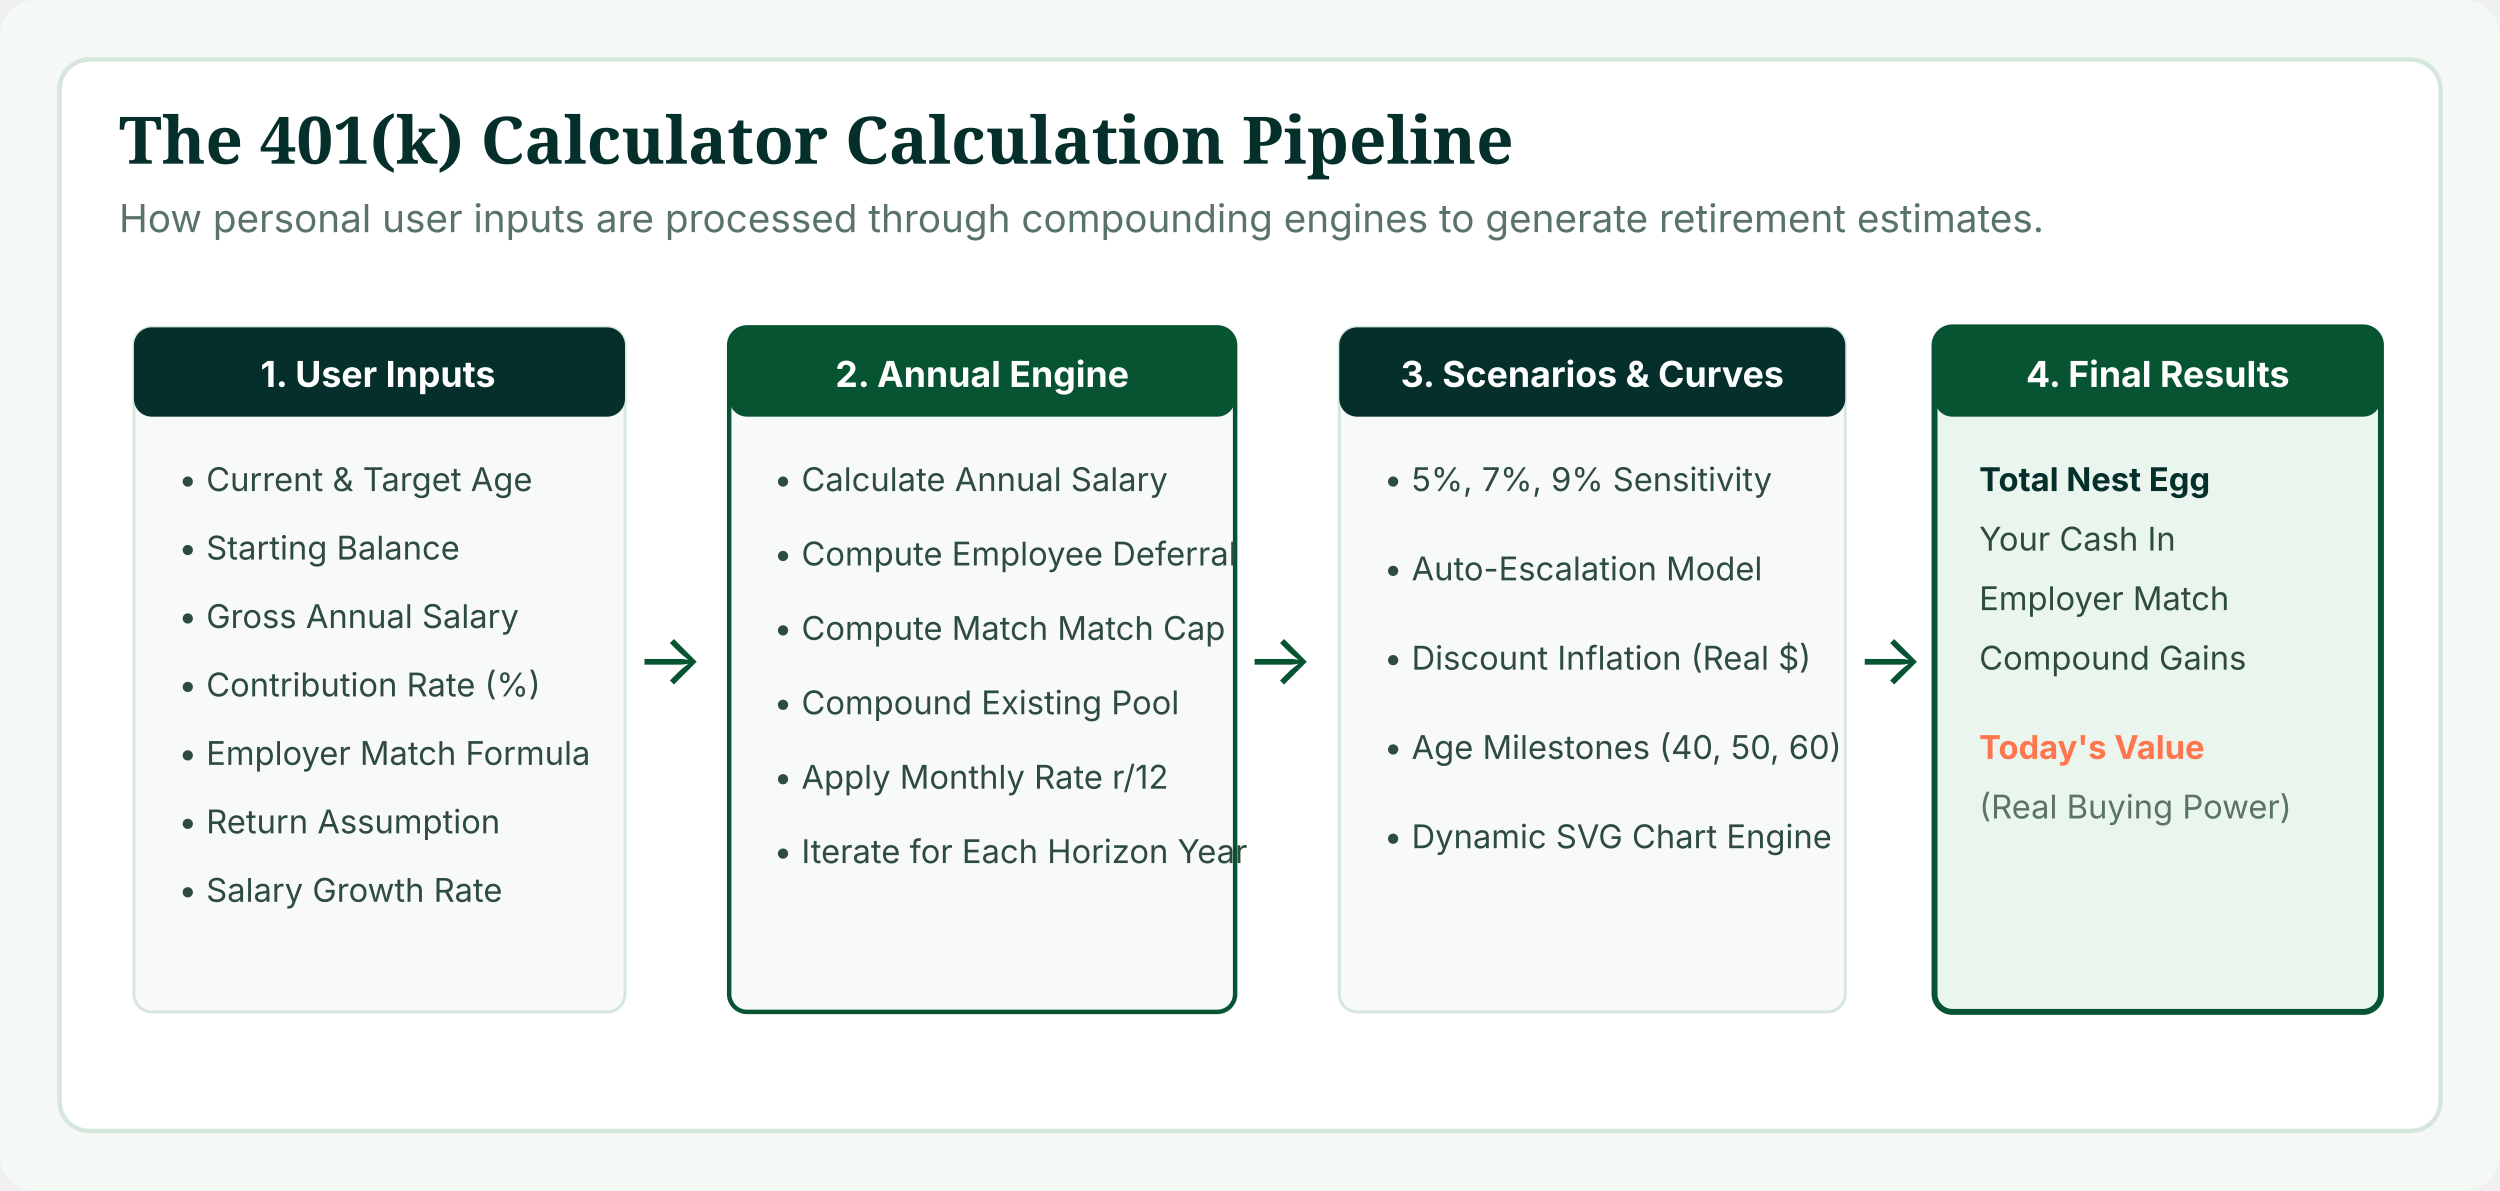
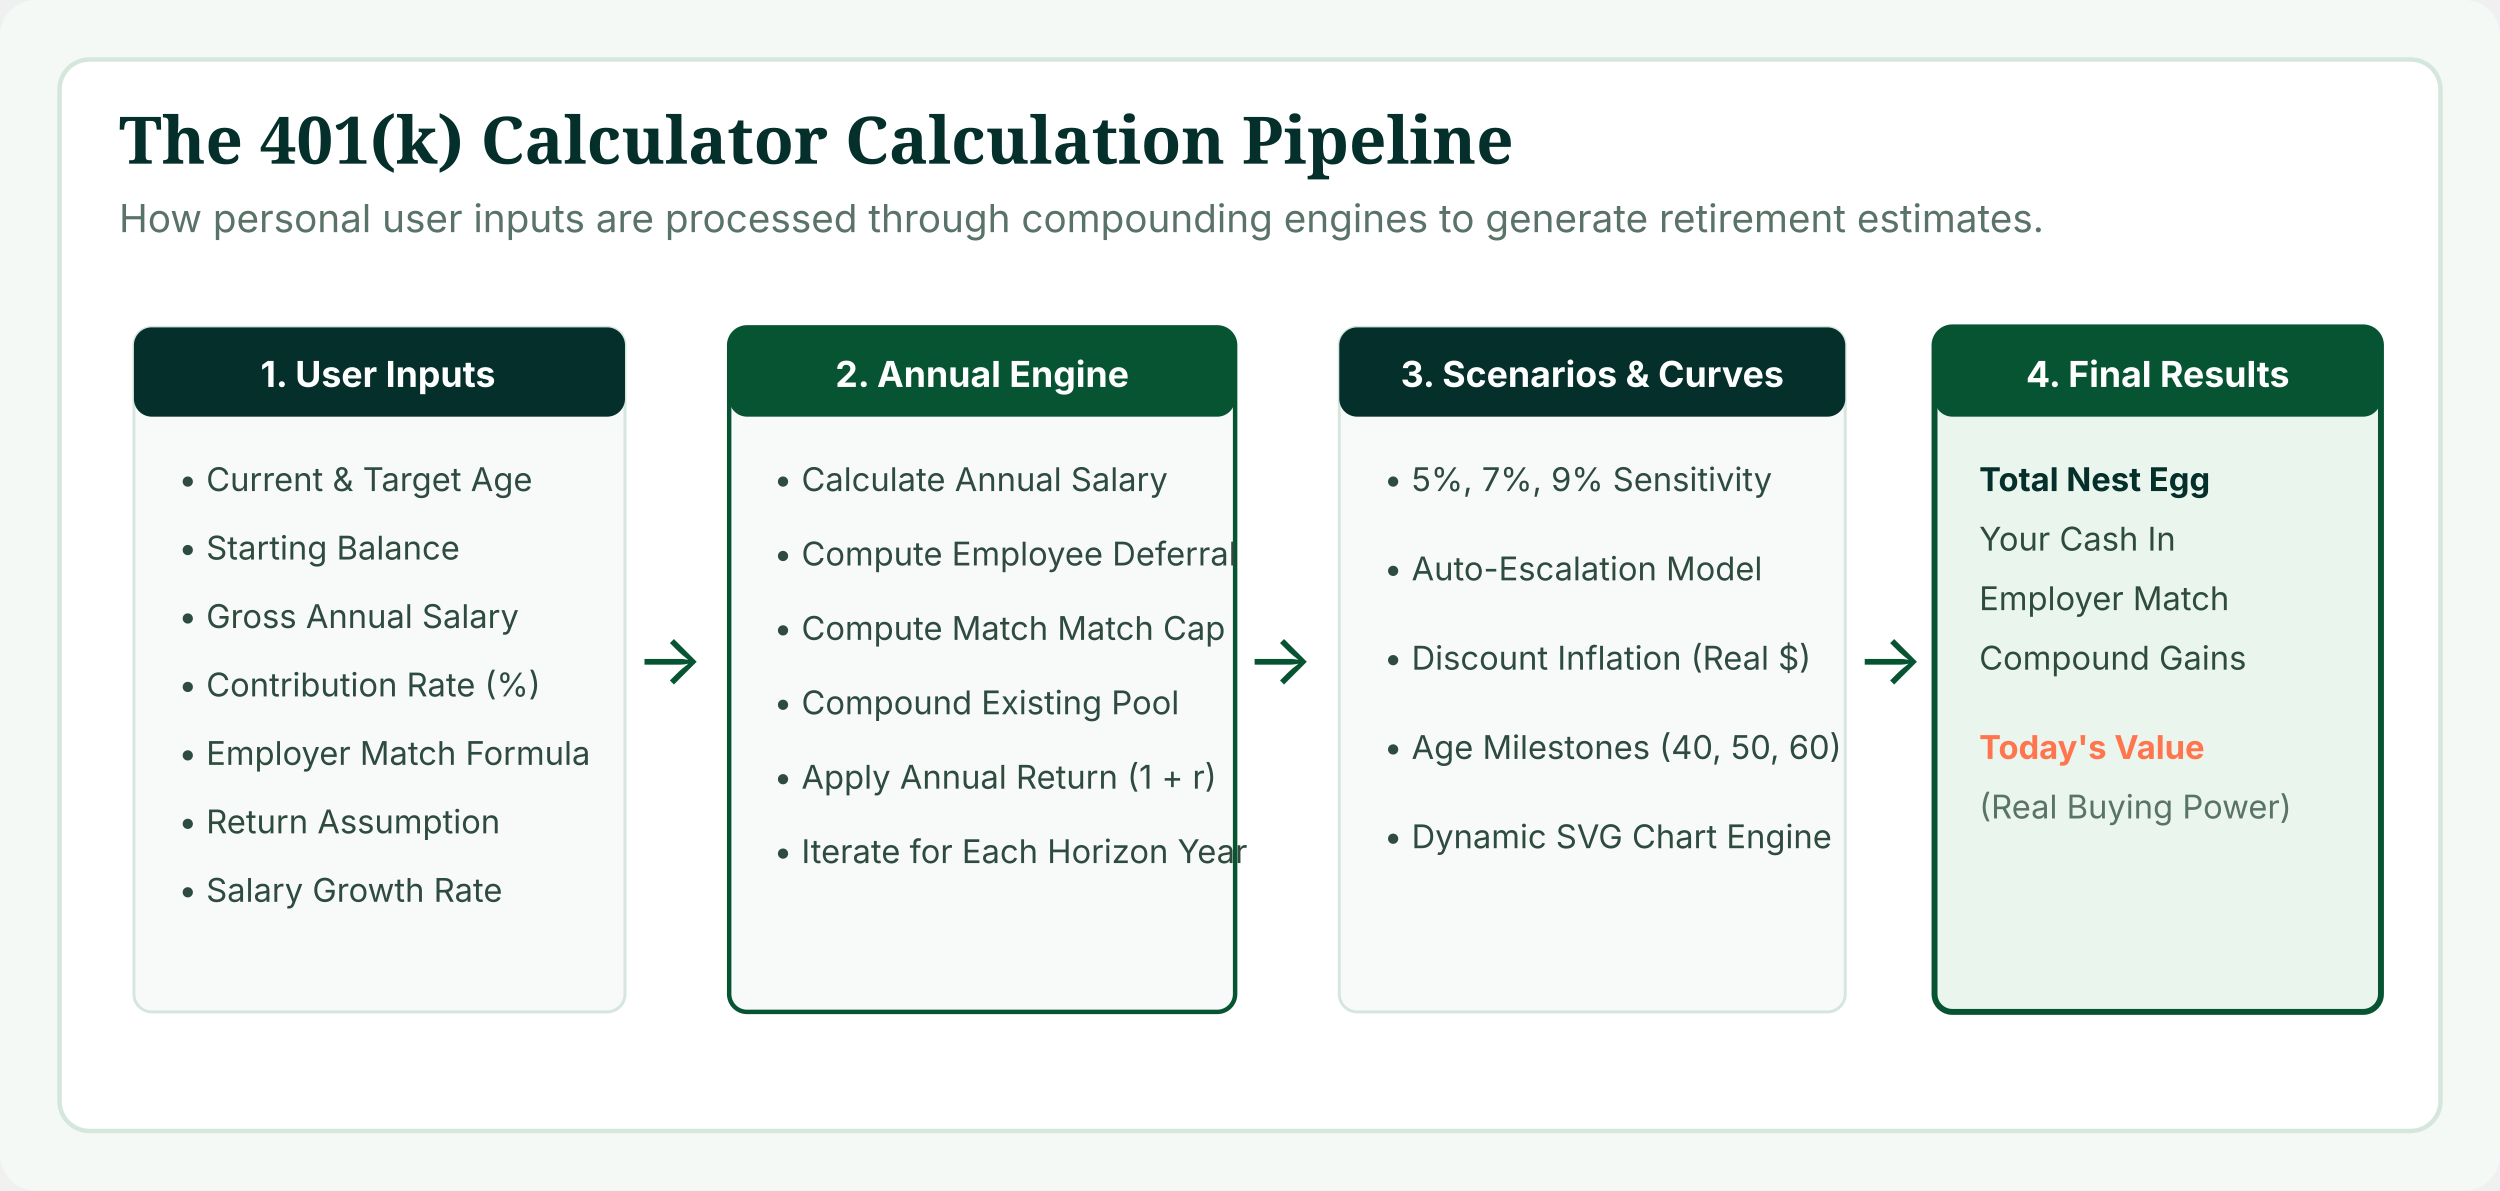
<svg xmlns="http://www.w3.org/2000/svg" viewBox="0 0 840 400" width="100%" height="100%" role="img" aria-label="How a 401(k) Calculator Estimates Retirement Savings">
  <rect width="100%" height="100%" fill="#f4f9f6" rx="12" />
  <rect x="20" y="20" width="800" height="360" fill="#ffffff" rx="10" stroke="#d5e6dc" stroke-width="1.5" />
  <text x="40" y="55" font-family="'Fraunces', serif" font-size="22" font-weight="700" fill="#042f2a">The 401(k) Calculator Calculation Pipeline</text>
  <text x="40" y="78" font-family="'Inter', sans-serif" font-size="13" fill="#5a7368">How personal user inputs are processed through compounding engines to generate retirement estimates.</text>
  <g transform="translate(45, 110)">
    <rect width="165" height="230" fill="#f8faf9" rx="6" stroke="#d5e6dc" />
    <rect width="165" height="30" fill="#042f2a" rx="6" />
    <text x="82" y="20" font-family="'Inter', sans-serif" font-size="12" font-weight="700" fill="#ffffff" text-anchor="middle">1. User Inputs</text>
    <text x="15" y="55" font-family="'Inter', sans-serif" font-size="11" fill="#2e4b3f">• Current &amp; Target Age</text>
    <text x="15" y="78" font-family="'Inter', sans-serif" font-size="11" fill="#2e4b3f">• Starting Balance</text>
    <text x="15" y="101" font-family="'Inter', sans-serif" font-size="11" fill="#2e4b3f">• Gross Annual Salary</text>
    <text x="15" y="124" font-family="'Inter', sans-serif" font-size="11" fill="#2e4b3f">• Contribution Rate (%)</text>
    <text x="15" y="147" font-family="'Inter', sans-serif" font-size="11" fill="#2e4b3f">• Employer Match Formula</text>
    <text x="15" y="170" font-family="'Inter', sans-serif" font-size="11" fill="#2e4b3f">• Return Assumption</text>
    <text x="15" y="193" font-family="'Inter', sans-serif" font-size="11" fill="#2e4b3f">• Salary Growth Rate</text>
  </g>
  <text x="225" y="230" font-family="'Inter', sans-serif" font-size="24" fill="#075433" text-anchor="middle">→</text>
  <g transform="translate(245, 110)">
    <rect width="170" height="230" fill="#f8faf9" rx="6" stroke="#075433" stroke-width="1.5" />
    <rect width="170" height="30" fill="#075433" rx="6" />
    <text x="85" y="20" font-family="'Inter', sans-serif" font-size="12" font-weight="700" fill="#ffffff" text-anchor="middle">2. Annual Engine</text>
    <text x="15" y="55" font-family="'Inter', sans-serif" font-size="11" fill="#2e4b3f">• Calculate Annual Salary</text>
    <text x="15" y="80" font-family="'Inter', sans-serif" font-size="11" fill="#2e4b3f">• Compute Employee Deferral</text>
    <text x="15" y="105" font-family="'Inter', sans-serif" font-size="11" fill="#2e4b3f">• Compute Match Match Cap</text>
    <text x="15" y="130" font-family="'Inter', sans-serif" font-size="11" fill="#2e4b3f">• Compound Existing Pool</text>
-     <text x="15" y="155" font-family="'Inter', sans-serif" font-size="11" fill="#2e4b3f">• Apply Monthly Rate r/12</text>
+     <text x="15" y="155" font-family="'Inter', sans-serif" font-size="11" fill="#2e4b3f">• Apply Annual Return (1 + r)</text>
    <text x="15" y="180" font-family="'Inter', sans-serif" font-size="11" fill="#2e4b3f">• Iterate for Each Horizon Year</text>
  </g>
  <text x="430" y="230" font-family="'Inter', sans-serif" font-size="24" fill="#075433" text-anchor="middle">→</text>
  <g transform="translate(450, 110)">
    <rect width="170" height="230" fill="#f8faf9" rx="6" stroke="#d5e6dc" />
    <rect width="170" height="30" fill="#042f2a" rx="6" />
    <text x="85" y="20" font-family="'Inter', sans-serif" font-size="12" font-weight="700" fill="#ffffff" text-anchor="middle">3. Scenarios &amp; Curves</text>
    <text x="15" y="55" font-family="'Inter', sans-serif" font-size="11" fill="#2e4b3f">• 5%, 7%, 9% Sensitivity</text>
    <text x="15" y="85" font-family="'Inter', sans-serif" font-size="11" fill="#2e4b3f">• Auto-Escalation Model</text>
    <text x="15" y="115" font-family="'Inter', sans-serif" font-size="11" fill="#2e4b3f">• Discount Inflation (Real $)</text>
    <text x="15" y="145" font-family="'Inter', sans-serif" font-size="11" fill="#2e4b3f">• Age Milestones (40, 50, 60)</text>
    <text x="15" y="175" font-family="'Inter', sans-serif" font-size="11" fill="#2e4b3f">• Dynamic SVG Chart Engine</text>
  </g>
  <text x="635" y="230" font-family="'Inter', sans-serif" font-size="24" fill="#075433" text-anchor="middle">→</text>
  <g transform="translate(650, 110)">
    <rect width="150" height="230" fill="#eaf5ee" rx="6" stroke="#075433" stroke-width="2" />
    <rect width="150" height="30" fill="#075433" rx="6" />
    <text x="75" y="20" font-family="'Inter', sans-serif" font-size="12" font-weight="700" fill="#ffffff" text-anchor="middle">4. Final Results</text>
    <text x="15" y="55" font-family="'Inter', sans-serif" font-size="11" font-weight="700" fill="#042f2a">Total Nest Egg</text>
    <text x="15" y="75" font-family="'Inter', sans-serif" font-size="11" fill="#2e4b3f">Your Cash In</text>
    <text x="15" y="95" font-family="'Inter', sans-serif" font-size="11" fill="#2e4b3f">Employer Match</text>
    <text x="15" y="115" font-family="'Inter', sans-serif" font-size="11" fill="#2e4b3f">Compound Gains</text>
    <text x="15" y="145" font-family="'Inter', sans-serif" font-size="11" font-weight="700" fill="#ff754d">Today's Value</text>
    <text x="15" y="165" font-family="'Inter', sans-serif" font-size="11" fill="#5a7368">(Real Buying Power)</text>
  </g>
</svg>
